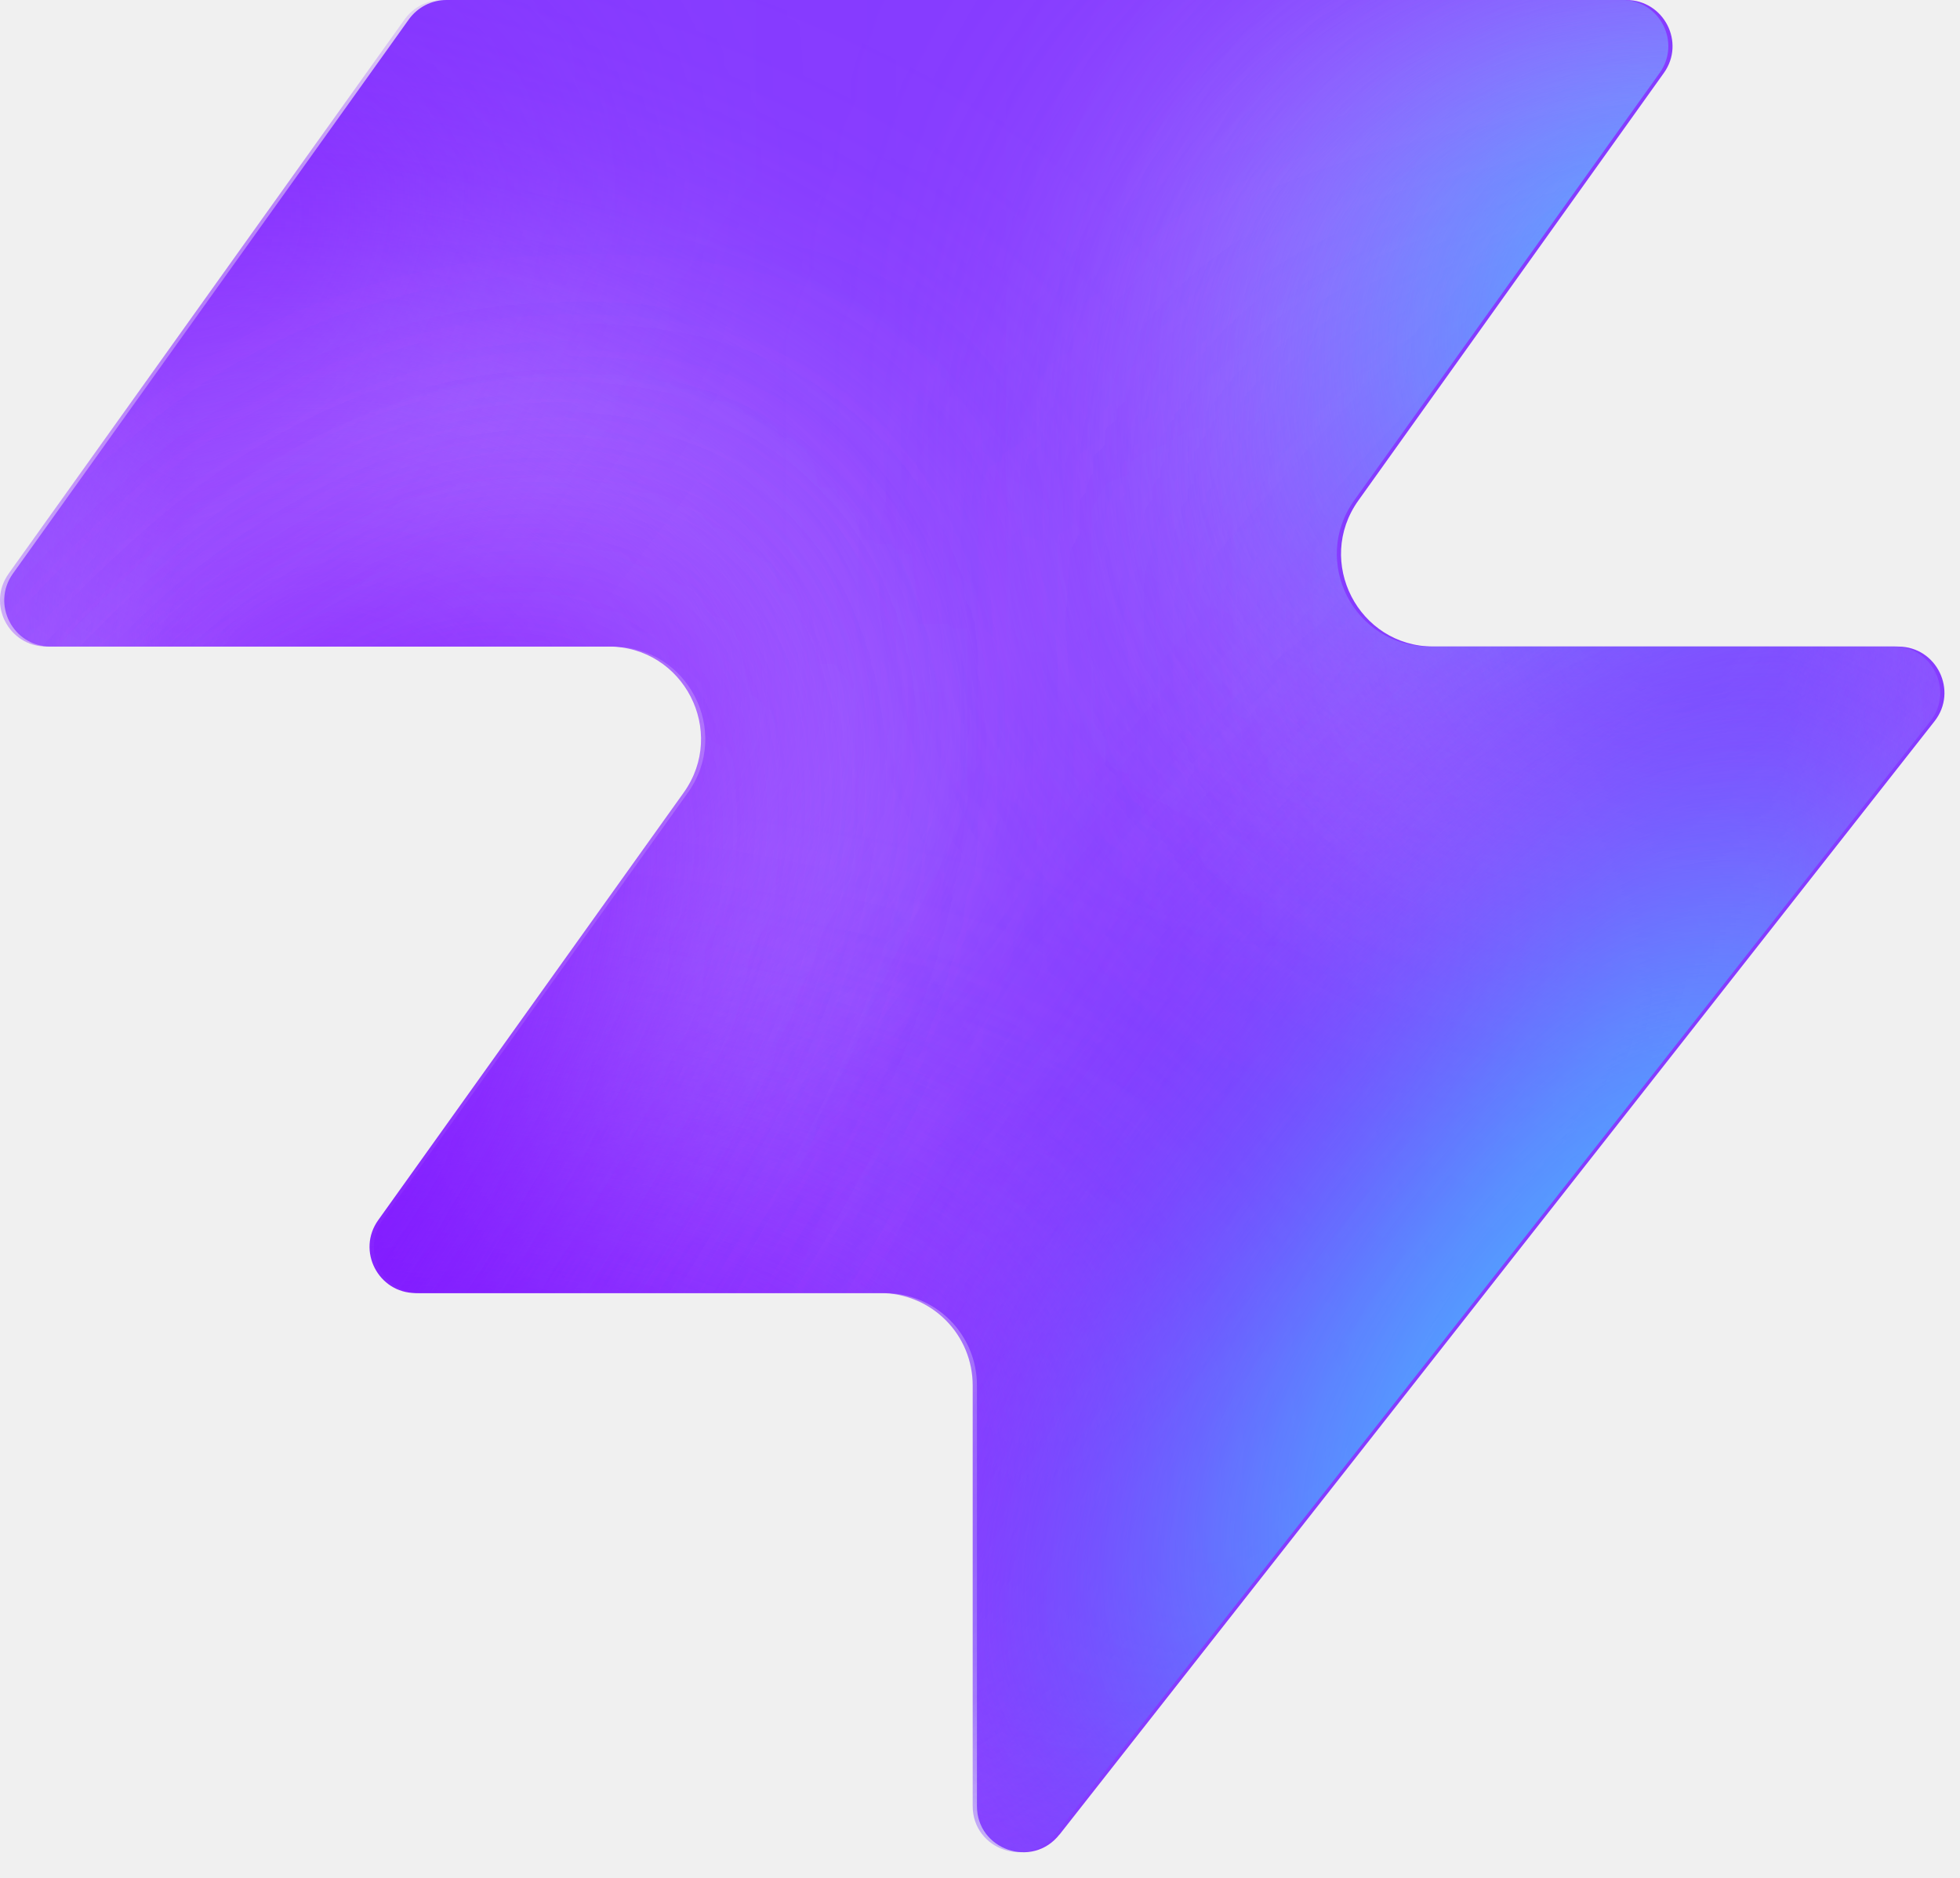
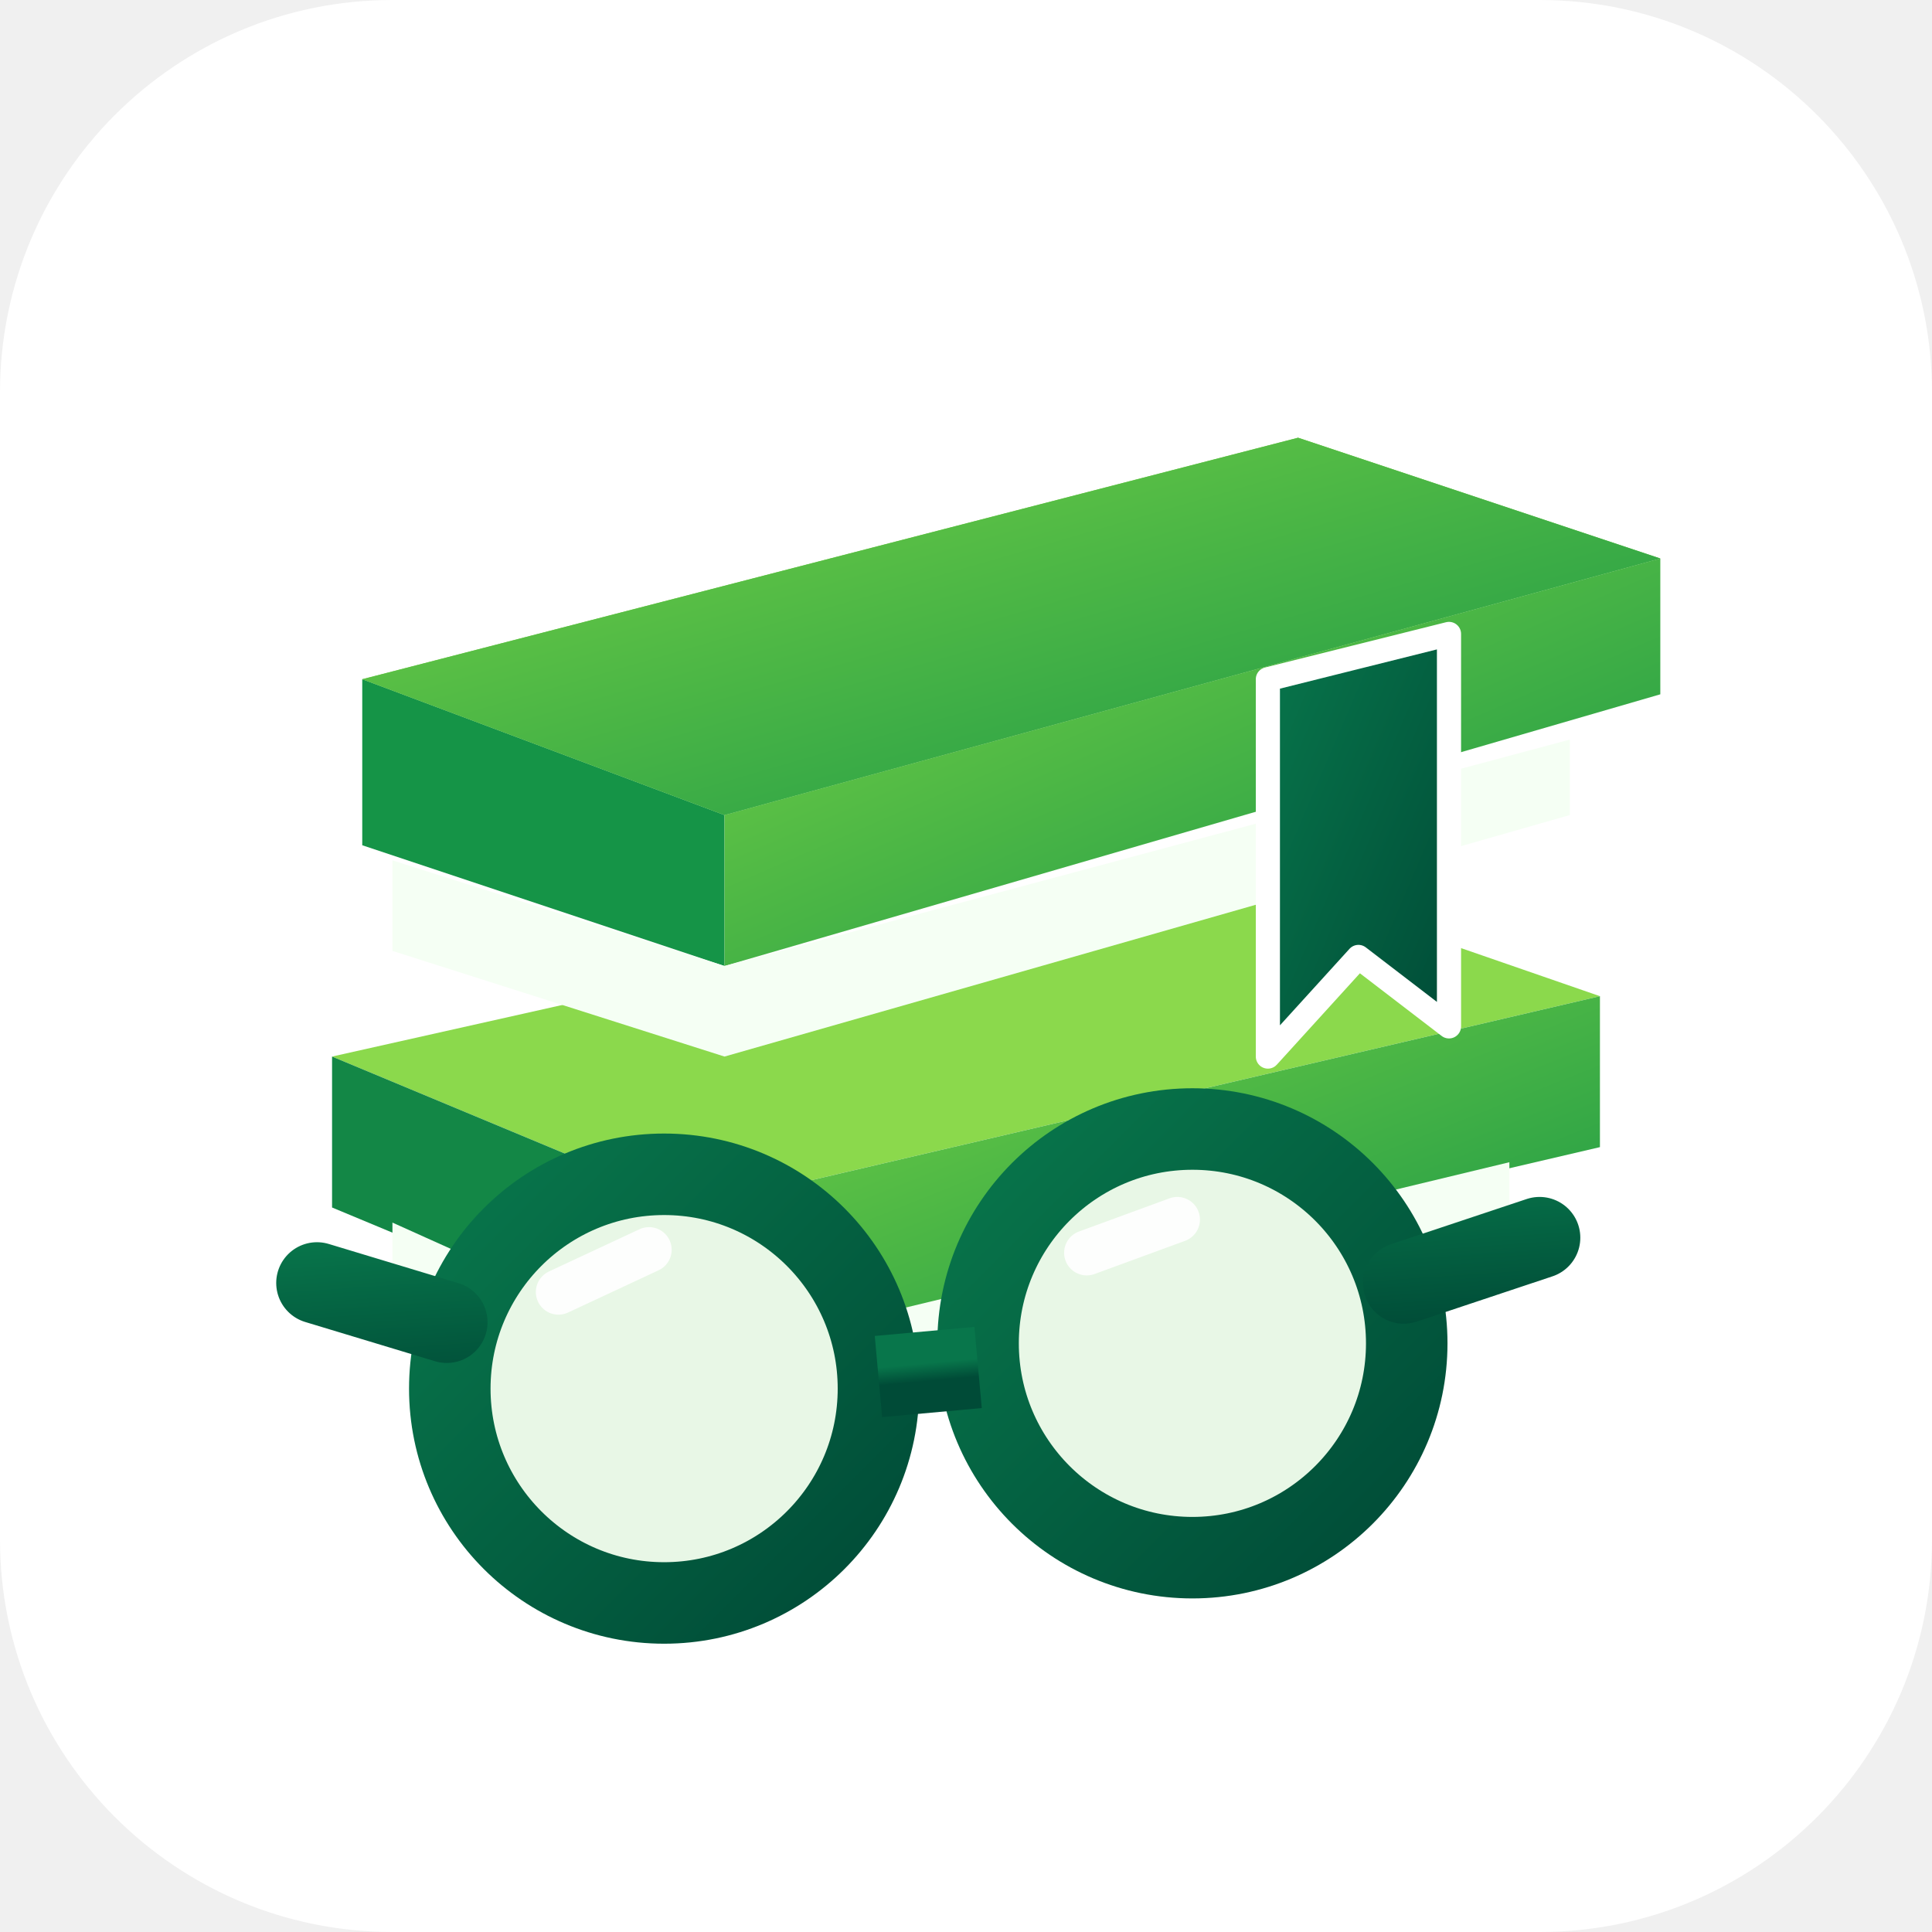
- <svg xmlns="http://www.w3.org/2000/svg" width="48" height="46" fill="none" viewBox="0 0 48 46">
-   <path fill="#863bff" d="M25.946 44.938c-.664.845-2.021.375-2.021-.698V33.937a2.26 2.26 0 0 0-2.262-2.262H10.287c-.92 0-1.456-1.04-.92-1.788l7.48-10.471c1.07-1.497 0-3.578-1.842-3.578H1.237c-.92 0-1.456-1.04-.92-1.788L10.013.474c.214-.297.556-.474.92-.474h28.894c.92 0 1.456 1.04.92 1.788l-7.48 10.471c-1.07 1.498 0 3.579 1.842 3.579h11.377c.943 0 1.473 1.088.89 1.83L25.947 44.94z" style="fill:#863bff;fill:color(display-p3 .525 .23 1);fill-opacity:1" />
-   <mask id="a" width="48" height="46" x="0" y="0" maskUnits="userSpaceOnUse" style="mask-type:alpha">
-     <path fill="#000" d="M25.842 44.938c-.664.844-2.021.375-2.021-.698V33.937a2.26 2.26 0 0 0-2.262-2.262H10.183c-.92 0-1.456-1.04-.92-1.788l7.48-10.471c1.07-1.498 0-3.579-1.842-3.579H1.133c-.92 0-1.456-1.04-.92-1.787L9.91.473c.214-.297.556-.474.92-.474h28.894c.92 0 1.456 1.04.92 1.788l-7.48 10.471c-1.07 1.498 0 3.578 1.842 3.578h11.377c.943 0 1.473 1.088.89 1.832L25.843 44.94z" style="fill:#000;fill-opacity:1" />
-   </mask>
-   <g mask="url(#a)">
-     <g filter="url(#b)">
-       <ellipse cx="5.508" cy="14.704" fill="#ede6ff" rx="5.508" ry="14.704" style="fill:#ede6ff;fill:color(display-p3 .927 .903 1);fill-opacity:1" transform="matrix(.00324 1 1 -.00324 -4.47 31.516)" />
-     </g>
-     <g filter="url(#c)">
-       <ellipse cx="10.399" cy="29.851" fill="#ede6ff" rx="10.399" ry="29.851" style="fill:#ede6ff;fill:color(display-p3 .927 .903 1);fill-opacity:1" transform="matrix(.00324 1 1 -.00324 -39.328 7.883)" />
-     </g>
-     <g filter="url(#d)">
-       <ellipse cx="5.508" cy="30.487" fill="#7e14ff" rx="5.508" ry="30.487" style="fill:#7e14ff;fill:color(display-p3 .492 .077 1);fill-opacity:1" transform="rotate(89.814 -25.913 -14.639)scale(1 -1)" />
-     </g>
-     <g filter="url(#e)">
-       <ellipse cx="5.508" cy="30.599" fill="#7e14ff" rx="5.508" ry="30.599" style="fill:#7e14ff;fill:color(display-p3 .492 .077 1);fill-opacity:1" transform="rotate(89.814 -32.644 -3.334)scale(1 -1)" />
-     </g>
-     <g filter="url(#f)">
-       <ellipse cx="5.508" cy="30.599" fill="#7e14ff" rx="5.508" ry="30.599" style="fill:#7e14ff;fill:color(display-p3 .492 .077 1);fill-opacity:1" transform="matrix(.00324 1 1 -.00324 -34.34 30.47)" />
-     </g>
-     <g filter="url(#g)">
-       <ellipse cx="14.072" cy="22.078" fill="#ede6ff" rx="14.072" ry="22.078" style="fill:#ede6ff;fill:color(display-p3 .927 .903 1);fill-opacity:1" transform="rotate(93.35 24.506 48.493)scale(-1 1)" />
-     </g>
-     <g filter="url(#h)">
-       <ellipse cx="3.47" cy="21.501" fill="#7e14ff" rx="3.47" ry="21.501" style="fill:#7e14ff;fill:color(display-p3 .492 .077 1);fill-opacity:1" transform="rotate(89.009 28.708 47.59)scale(-1 1)" />
-     </g>
-     <g filter="url(#i)">
-       <ellipse cx="3.47" cy="21.501" fill="#7e14ff" rx="3.47" ry="21.501" style="fill:#7e14ff;fill:color(display-p3 .492 .077 1);fill-opacity:1" transform="rotate(89.009 28.708 47.59)scale(-1 1)" />
-     </g>
-     <g filter="url(#j)">
-       <ellipse cx=".387" cy="8.972" fill="#7e14ff" rx="4.407" ry="29.108" style="fill:#7e14ff;fill:color(display-p3 .492 .077 1);fill-opacity:1" transform="rotate(39.51 .387 8.972)" />
-     </g>
-     <g filter="url(#k)">
-       <ellipse cx="47.523" cy="-6.092" fill="#7e14ff" rx="4.407" ry="29.108" style="fill:#7e14ff;fill:color(display-p3 .492 .077 1);fill-opacity:1" transform="rotate(37.892 47.523 -6.092)" />
-     </g>
-     <g filter="url(#l)">
-       <ellipse cx="41.412" cy="6.333" fill="#47bfff" rx="5.971" ry="9.665" style="fill:#47bfff;fill:color(display-p3 .28 .748 1);fill-opacity:1" transform="rotate(37.892 41.412 6.333)" />
-     </g>
-     <g filter="url(#m)">
-       <ellipse cx="-1.879" cy="38.332" fill="#7e14ff" rx="4.407" ry="29.108" style="fill:#7e14ff;fill:color(display-p3 .492 .077 1);fill-opacity:1" transform="rotate(37.892 -1.88 38.332)" />
-     </g>
-     <g filter="url(#n)">
-       <ellipse cx="-1.879" cy="38.332" fill="#7e14ff" rx="4.407" ry="29.108" style="fill:#7e14ff;fill:color(display-p3 .492 .077 1);fill-opacity:1" transform="rotate(37.892 -1.88 38.332)" />
-     </g>
-     <g filter="url(#o)">
-       <ellipse cx="35.651" cy="29.907" fill="#7e14ff" rx="4.407" ry="29.108" style="fill:#7e14ff;fill:color(display-p3 .492 .077 1);fill-opacity:1" transform="rotate(37.892 35.651 29.907)" />
-     </g>
-     <g filter="url(#p)">
-       <ellipse cx="38.418" cy="32.4" fill="#47bfff" rx="5.971" ry="15.297" style="fill:#47bfff;fill:color(display-p3 .28 .748 1);fill-opacity:1" transform="rotate(37.892 38.418 32.4)" />
-     </g>
+ <svg xmlns="http://www.w3.org/2000/svg" viewBox="0 0 64 64" width="64" height="64">
+   <defs>
+     <linearGradient id="green" x1="0" y1="0" x2="1" y2="1">
+       <stop offset="0" stop-color="#79d344" />
+       <stop offset="1" stop-color="#159447" />
+     </linearGradient>
+     <linearGradient id="darkGreen" x1="0" y1="0" x2="1" y2="1">
+       <stop offset="0" stop-color="#08764b" />
+       <stop offset="1" stop-color="#004b37" />
+     </linearGradient>
+   </defs>
+   <rect width="64" height="64" rx="13" fill="#ffffff" />
+   <path d="M12 22.5 43 14.5 55 18.5 24 27Z" fill="#83d64b" />
+   <path d="M12 22.5 24 27 24 32 12 28Z" fill="#159447" />
+   <path d="M24 27 55 18.5 55 23 24 32Z" fill="url(#green)" />
+   <path d="M12 22.5 43 14.5 55 18.5 24 27Z" fill="url(#green)" />
+   <path d="M11 35 40 28.5 53 33 23 40Z" fill="#8bd94c" />
+   <path d="M11 35 23 40 23 45 11 40Z" fill="#138746" />
+   <path d="M23 40 53 33 53 38 23 45Z" fill="url(#green)" />
+   <path d="M13 28.5 24 32 52 24.5 52 27 24 35 13 31.5Z" fill="#f5fff4" />
+   <path d="M13 40.5 23 45 50 38.5 50 41 23 48 13 44Z" fill="#f5fff4" />
+   <path d="M42 22.5 48 21 48 34 45 31.7 42 35Z" fill="url(#darkGreen)" stroke="#ffffff" stroke-width="0.8" stroke-linejoin="round" />
+   <g fill="#e8f7e6" stroke="url(#darkGreen)" stroke-width="2.7" stroke-linejoin="round">
+     <circle cx="22" cy="46" r="7.1" />
+     <circle cx="39.5" cy="44.5" r="7.1" />
+     <path d="M29.1 45.6 32.4 45.3" fill="none" />
+     <path d="M14.8 43.8 10.5 42.5M46.5 42.5 51 41" fill="none" stroke-linecap="round" />
  </g>
-   <defs>
-     <filter id="b" width="60.045" height="41.654" x="-19.77" y="16.149" color-interpolation-filters="sRGB" filterUnits="userSpaceOnUse">
-       <feFlood flood-opacity="0" result="BackgroundImageFix" />
-       <feBlend in="SourceGraphic" in2="BackgroundImageFix" result="shape" />
-       <feGaussianBlur result="effect1_foregroundBlur_2002_17158" stdDeviation="7.659" />
-     </filter>
-     <filter id="c" width="90.34" height="51.437" x="-54.613" y="-7.533" color-interpolation-filters="sRGB" filterUnits="userSpaceOnUse">
-       <feFlood flood-opacity="0" result="BackgroundImageFix" />
-       <feBlend in="SourceGraphic" in2="BackgroundImageFix" result="shape" />
-       <feGaussianBlur result="effect1_foregroundBlur_2002_17158" stdDeviation="7.659" />
-     </filter>
-     <filter id="d" width="79.355" height="29.4" x="-49.64" y="2.03" color-interpolation-filters="sRGB" filterUnits="userSpaceOnUse">
-       <feFlood flood-opacity="0" result="BackgroundImageFix" />
-       <feBlend in="SourceGraphic" in2="BackgroundImageFix" result="shape" />
-       <feGaussianBlur result="effect1_foregroundBlur_2002_17158" stdDeviation="4.596" />
-     </filter>
-     <filter id="e" width="79.579" height="29.4" x="-45.045" y="20.029" color-interpolation-filters="sRGB" filterUnits="userSpaceOnUse">
-       <feFlood flood-opacity="0" result="BackgroundImageFix" />
-       <feBlend in="SourceGraphic" in2="BackgroundImageFix" result="shape" />
-       <feGaussianBlur result="effect1_foregroundBlur_2002_17158" stdDeviation="4.596" />
-     </filter>
-     <filter id="f" width="79.579" height="29.4" x="-43.513" y="21.178" color-interpolation-filters="sRGB" filterUnits="userSpaceOnUse">
-       <feFlood flood-opacity="0" result="BackgroundImageFix" />
-       <feBlend in="SourceGraphic" in2="BackgroundImageFix" result="shape" />
-       <feGaussianBlur result="effect1_foregroundBlur_2002_17158" stdDeviation="4.596" />
-     </filter>
-     <filter id="g" width="74.749" height="58.852" x="15.756" y="-17.901" color-interpolation-filters="sRGB" filterUnits="userSpaceOnUse">
-       <feFlood flood-opacity="0" result="BackgroundImageFix" />
-       <feBlend in="SourceGraphic" in2="BackgroundImageFix" result="shape" />
-       <feGaussianBlur result="effect1_foregroundBlur_2002_17158" stdDeviation="7.659" />
-     </filter>
-     <filter id="h" width="61.377" height="25.362" x="23.548" y="2.284" color-interpolation-filters="sRGB" filterUnits="userSpaceOnUse">
-       <feFlood flood-opacity="0" result="BackgroundImageFix" />
-       <feBlend in="SourceGraphic" in2="BackgroundImageFix" result="shape" />
-       <feGaussianBlur result="effect1_foregroundBlur_2002_17158" stdDeviation="4.596" />
-     </filter>
-     <filter id="i" width="61.377" height="25.362" x="23.548" y="2.284" color-interpolation-filters="sRGB" filterUnits="userSpaceOnUse">
-       <feFlood flood-opacity="0" result="BackgroundImageFix" />
-       <feBlend in="SourceGraphic" in2="BackgroundImageFix" result="shape" />
-       <feGaussianBlur result="effect1_foregroundBlur_2002_17158" stdDeviation="4.596" />
-     </filter>
-     <filter id="j" width="56.045" height="63.649" x="-27.636" y="-22.853" color-interpolation-filters="sRGB" filterUnits="userSpaceOnUse">
-       <feFlood flood-opacity="0" result="BackgroundImageFix" />
-       <feBlend in="SourceGraphic" in2="BackgroundImageFix" result="shape" />
-       <feGaussianBlur result="effect1_foregroundBlur_2002_17158" stdDeviation="4.596" />
-     </filter>
-     <filter id="k" width="54.814" height="64.646" x="20.116" y="-38.415" color-interpolation-filters="sRGB" filterUnits="userSpaceOnUse">
-       <feFlood flood-opacity="0" result="BackgroundImageFix" />
-       <feBlend in="SourceGraphic" in2="BackgroundImageFix" result="shape" />
-       <feGaussianBlur result="effect1_foregroundBlur_2002_17158" stdDeviation="4.596" />
-     </filter>
-     <filter id="l" width="33.541" height="35.313" x="24.641" y="-11.323" color-interpolation-filters="sRGB" filterUnits="userSpaceOnUse">
-       <feFlood flood-opacity="0" result="BackgroundImageFix" />
-       <feBlend in="SourceGraphic" in2="BackgroundImageFix" result="shape" />
-       <feGaussianBlur result="effect1_foregroundBlur_2002_17158" stdDeviation="4.596" />
-     </filter>
-     <filter id="m" width="54.814" height="64.646" x="-29.286" y="6.009" color-interpolation-filters="sRGB" filterUnits="userSpaceOnUse">
-       <feFlood flood-opacity="0" result="BackgroundImageFix" />
-       <feBlend in="SourceGraphic" in2="BackgroundImageFix" result="shape" />
-       <feGaussianBlur result="effect1_foregroundBlur_2002_17158" stdDeviation="4.596" />
-     </filter>
-     <filter id="n" width="54.814" height="64.646" x="-29.286" y="6.009" color-interpolation-filters="sRGB" filterUnits="userSpaceOnUse">
-       <feFlood flood-opacity="0" result="BackgroundImageFix" />
-       <feBlend in="SourceGraphic" in2="BackgroundImageFix" result="shape" />
-       <feGaussianBlur result="effect1_foregroundBlur_2002_17158" stdDeviation="4.596" />
-     </filter>
-     <filter id="o" width="54.814" height="64.646" x="8.244" y="-2.416" color-interpolation-filters="sRGB" filterUnits="userSpaceOnUse">
-       <feFlood flood-opacity="0" result="BackgroundImageFix" />
-       <feBlend in="SourceGraphic" in2="BackgroundImageFix" result="shape" />
-       <feGaussianBlur result="effect1_foregroundBlur_2002_17158" stdDeviation="4.596" />
-     </filter>
-     <filter id="p" width="39.409" height="43.623" x="18.713" y="10.588" color-interpolation-filters="sRGB" filterUnits="userSpaceOnUse">
-       <feFlood flood-opacity="0" result="BackgroundImageFix" />
-       <feBlend in="SourceGraphic" in2="BackgroundImageFix" result="shape" />
-       <feGaussianBlur result="effect1_foregroundBlur_2002_17158" stdDeviation="4.596" />
-     </filter>
-   </defs>
+   <path d="M18.5 42.8 21.5 41.4M36 41.5 39 40.4" stroke="#ffffff" stroke-width="1.5" stroke-linecap="round" opacity=".9" />
</svg>
